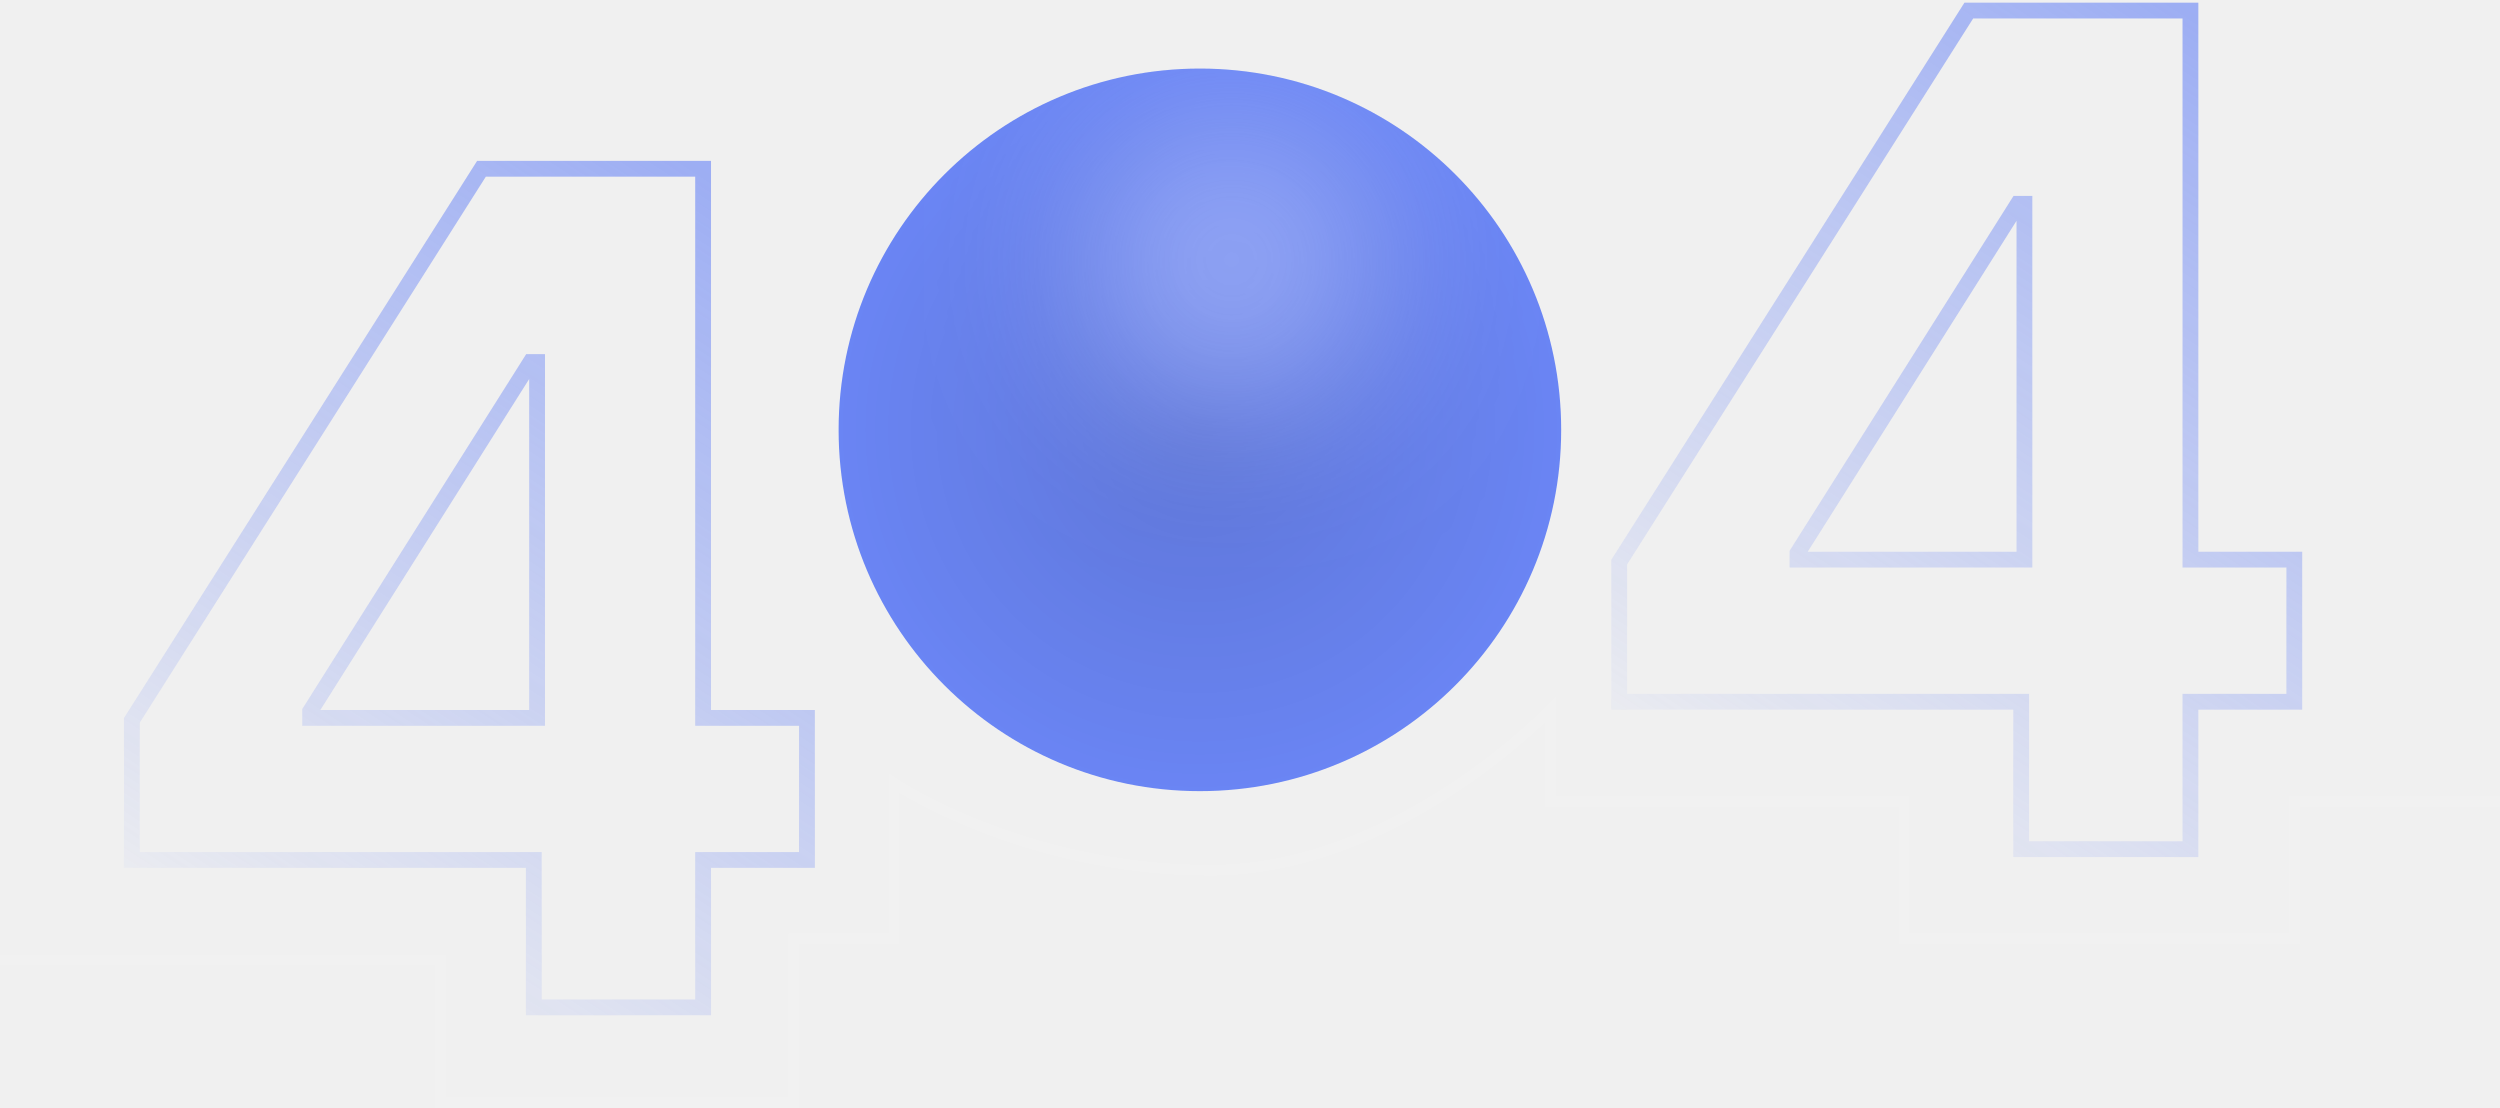
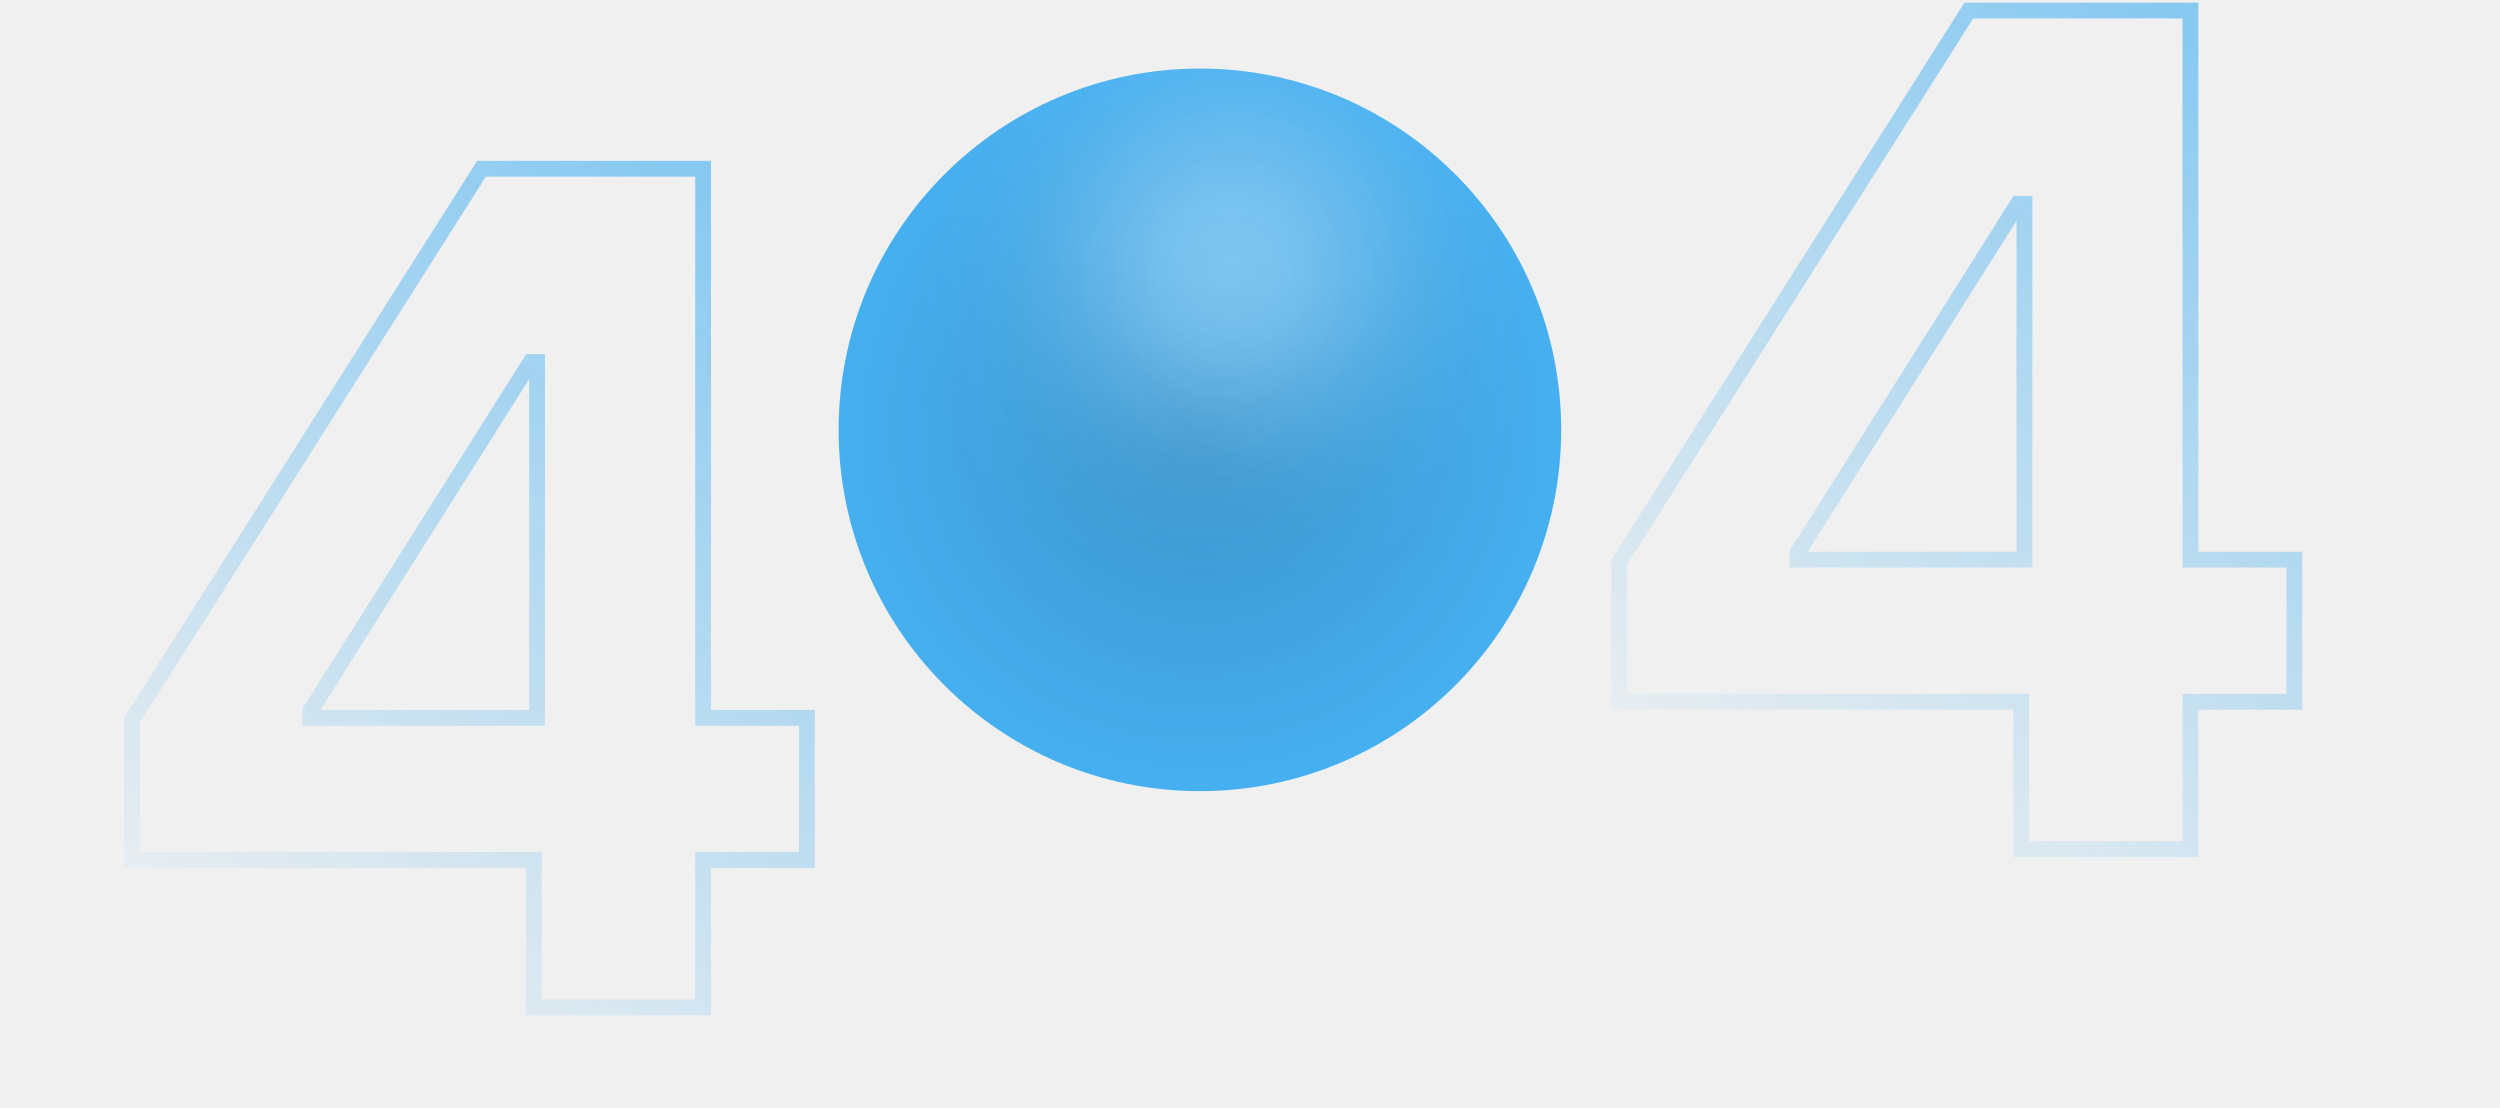
<svg xmlns="http://www.w3.org/2000/svg" xmlns:xlink="http://www.w3.org/1999/xlink" fill="none" height="210" viewBox="0 0 474 210" width="474">
  <filter id="a" color-interpolation-filters="sRGB" filterUnits="userSpaceOnUse" height="116.412" width="116.412" x="175.337" y="-8.941">
    <feFlood flood-opacity="0" result="BackgroundImageFix" />
    <feBlend in="SourceGraphic" in2="BackgroundImageFix" mode="normal" result="shape" />
    <feGaussianBlur result="effect1_foregroundBlur_116:1137" stdDeviation="15" />
  </filter>
  <linearGradient id="b">
-     <stop offset="0" stop-color="#4a6cf7" stop-opacity="0" />
-     <stop offset="1" stop-color="#4a6cf7" />
+     <stop offset="0" stop-color="#1da1f2" stop-opacity="0" />
+     <stop offset="1" stop-color="#1da1f2" />
  </linearGradient>
  <linearGradient id="c" gradientUnits="userSpaceOnUse" x1="25" x2="126.155" xlink:href="#b" y1="183" y2="27.084" />
  <linearGradient id="d" gradientUnits="userSpaceOnUse" x1="307" x2="408.155" xlink:href="#b" y1="153" y2="-2.916" />
  <radialGradient id="e" cx="0" cy="0" gradientTransform="matrix(0 73.5368 -73.5368 0 227.5 81.5)" gradientUnits="userSpaceOnUse" r="1">
    <stop offset="0" stop-opacity=".47" />
    <stop offset="1" stop-opacity="0" />
  </radialGradient>
  <mask id="f" height="137" maskUnits="userSpaceOnUse" width="137" x="159" y="13">
-     <circle cx="227.5" cy="81.5" fill="#4a6cf7" opacity=".8" r="68.5" />
+     <circle cx="227.5" cy="81.5" fill="#1da1f2" opacity=".8" r="68.5" />
  </mask>
  <path d="m25 163.051h76.211v27.949h32.097v-27.949h19.692v-26.94h-19.692v-104.111h-42.021l-66.287 104.577zm76.831-26.94h-43.029v-1.242l41.788-66.225h1.24z" opacity=".5" stroke="url(#c)" stroke-width="3" />
  <path d="m307 133.051h76.211v27.949h32.097v-27.949h19.692v-26.94h-19.692v-104.111h-42.021l-66.287 104.577zm76.831-26.94h-43.028v-1.242l41.788-66.225h1.24z" opacity=".5" stroke="url(#d)" stroke-width="3" />
-   <circle cx="227.5" cy="81.5" fill="#4a6cf7" opacity=".8" r="68.5" />
+   <circle cx="227.5" cy="81.5" fill="#1da1f2" opacity=".8" r="68.5" />
  <g mask="url(#f)">
    <circle cx="227.5" cy="81.5" fill="url(#e)" opacity=".8" r="68.5" />
    <g filter="url(#a)" opacity=".8">
      <circle cx="233.543" cy="49.264" fill="#fff" r="28.206" />
    </g>
  </g>
  <path d="m0 182h83.5v27h67v-31h19v-29.5s24.5 16.5 60 16.5 64.5-30.5 64.5-30.5v17.5h12.5 54.5v26h74v-26h39" stroke="#fff" stroke-opacity=".08" stroke-width="2" />
</svg>
